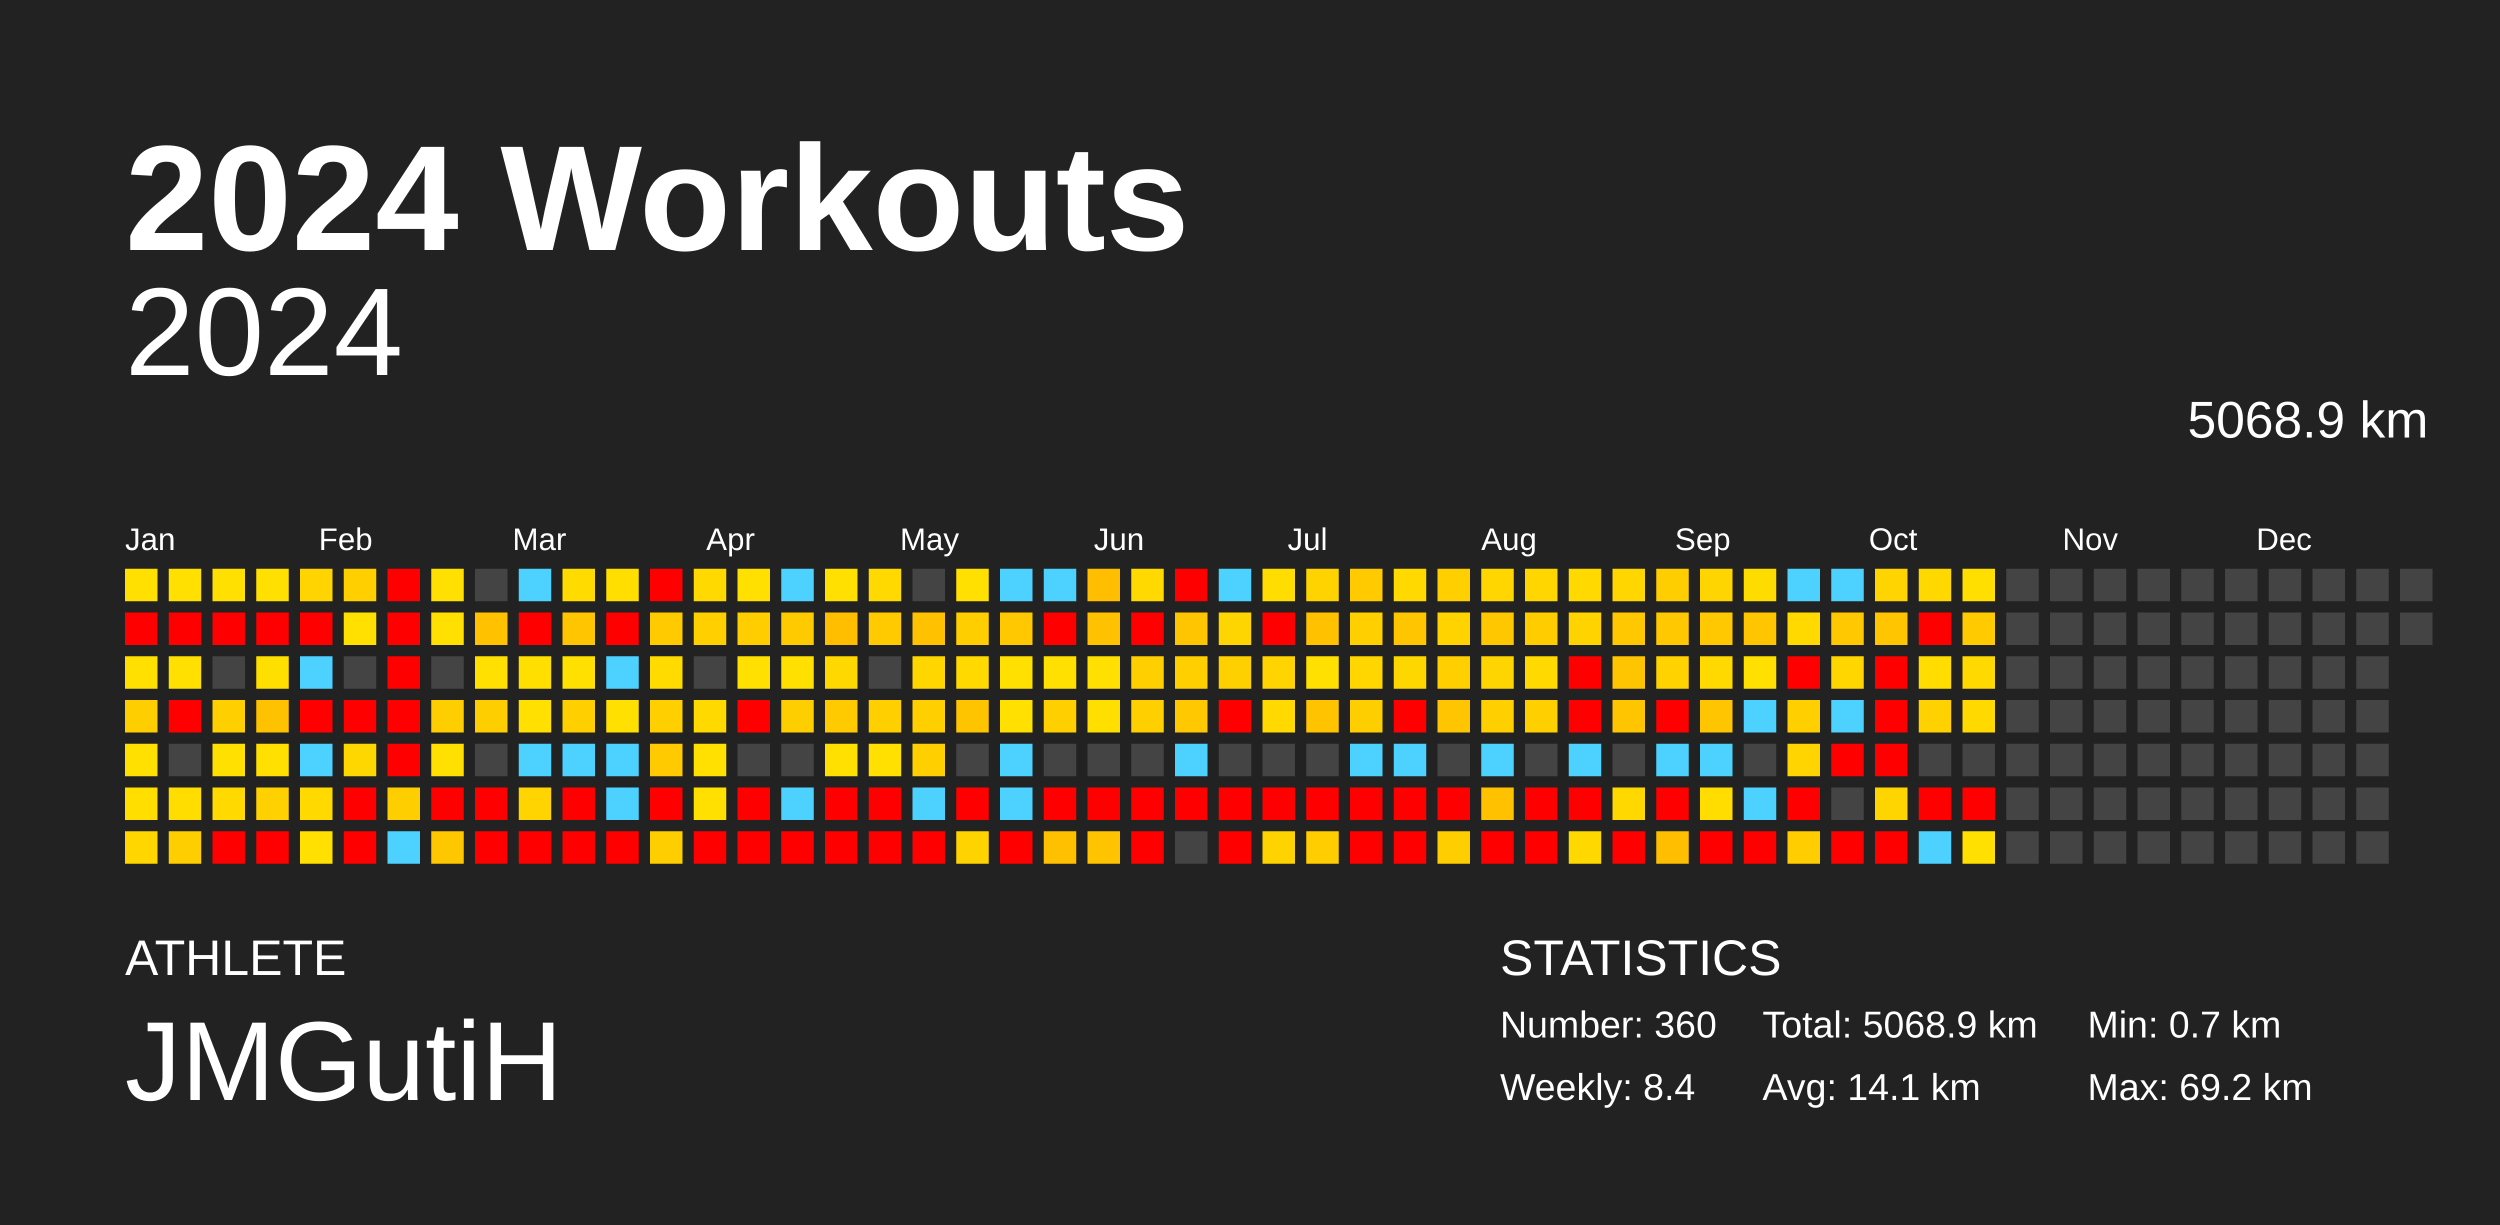
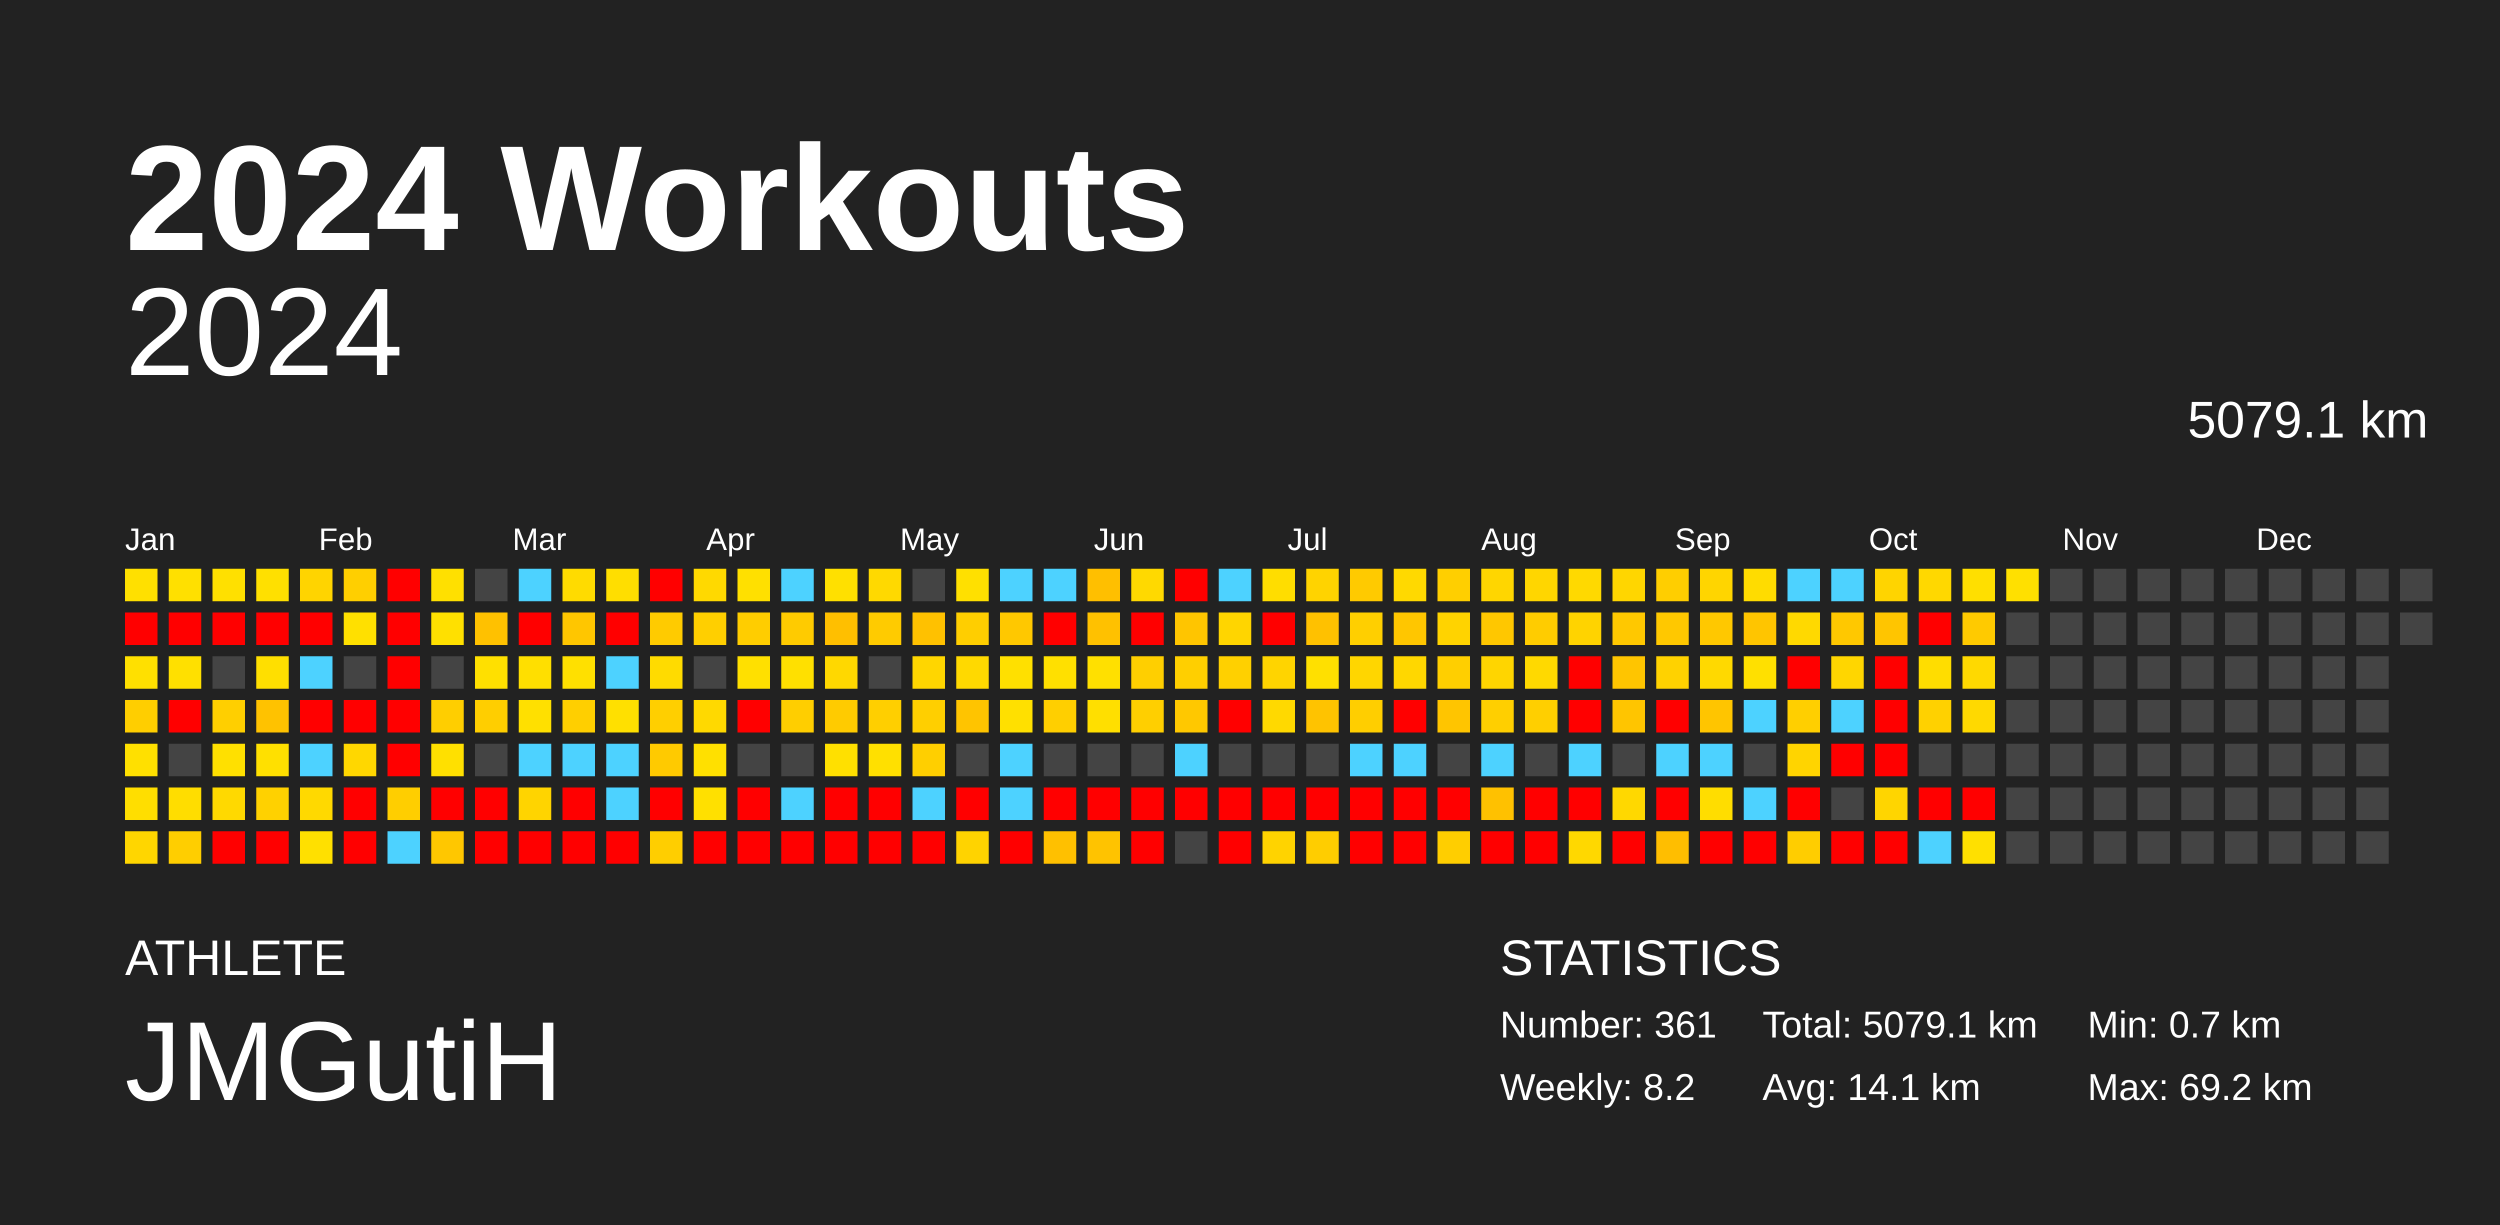
<svg xmlns="http://www.w3.org/2000/svg" baseProfile="full" height="98mm" version="1.1" viewBox="0,0,200,98" width="200mm">
  <defs />
  <rect fill="#222222" height="98" width="200" x="0" y="0" />
  <text fill="#FFFFFF" style="font-size:12px; font-family:Arial; font-weight:bold;" x="10" y="20">2024 Workouts</text>
  <text fill="#FFFFFF" style="font-size:4px; font-family:Arial" x="10" y="78">ATHLETE</text>
  <text fill="#FFFFFF" style="font-size:9px; font-family:Arial" x="10" y="88">JMGutiH</text>
  <text fill="#FFFFFF" style="font-size:4px; font-family:Arial" x="120" y="78">STATISTICS</text>
-   <text fill="#FFFFFF" style="font-size:3px; font-family:Arial" x="120" y="83">Number: 360</text>
-   <text fill="#FFFFFF" style="font-size:3px; font-family:Arial" x="120" y="88">Weekly: 8.4</text>
-   <text fill="#FFFFFF" style="font-size:3px; font-family:Arial" x="141" y="83">Total: 5068.9 km</text>
+   <text fill="#FFFFFF" style="font-size:3px; font-family:Arial" x="120" y="83">Number: 361</text>
+   <text fill="#FFFFFF" style="font-size:3px; font-family:Arial" x="120" y="88">Weekly: 8.2</text>
+   <text fill="#FFFFFF" style="font-size:3px; font-family:Arial" x="141" y="83">Total: 5079.1 km</text>
  <text fill="#FFFFFF" style="font-size:3px; font-family:Arial" x="141" y="88">Avg: 14.1 km</text>
  <text fill="#FFFFFF" style="font-size:3px; font-family:Arial" x="167" y="83">Min: 0.7 km</text>
  <text fill="#FFFFFF" style="font-size:3px; font-family:Arial" x="167" y="88">Max: 69.2 km</text>
  <text alignment-baseline="hanging" fill="#FFFFFF" style="font-size:10.0px; font-family:Arial;" x="10" y="30">2024</text>
-   <text alignment-baseline="hanging" fill="#FFFFFF" style="font-size:4.125px; font-family:Arial;" x="175" y="35">5068.9 km</text>
+   <text alignment-baseline="hanging" fill="#FFFFFF" style="font-size:4.125px; font-family:Arial;" x="175" y="35">5079.1 km</text>
  <text fill="#FFFFFF" style="font-size:2.5px; font-family:Arial" x="10.0" y="44">Jan</text>
  <text fill="#FFFFFF" style="font-size:2.5px; font-family:Arial" x="25.5" y="44">Feb</text>
  <text fill="#FFFFFF" style="font-size:2.5px; font-family:Arial" x="41.0" y="44">Mar</text>
  <text fill="#FFFFFF" style="font-size:2.5px; font-family:Arial" x="56.5" y="44">Apr</text>
  <text fill="#FFFFFF" style="font-size:2.5px; font-family:Arial" x="72.0" y="44">May</text>
  <text fill="#FFFFFF" style="font-size:2.5px; font-family:Arial" x="87.5" y="44">Jun</text>
  <text fill="#FFFFFF" style="font-size:2.5px; font-family:Arial" x="103.0" y="44">Jul</text>
  <text fill="#FFFFFF" style="font-size:2.5px; font-family:Arial" x="118.5" y="44">Aug</text>
  <text fill="#FFFFFF" style="font-size:2.5px; font-family:Arial" x="134.0" y="44">Sep</text>
  <text fill="#FFFFFF" style="font-size:2.5px; font-family:Arial" x="149.5" y="44">Oct</text>
  <text fill="#FFFFFF" style="font-size:2.5px; font-family:Arial" x="165.0" y="44">Nov</text>
  <text fill="#FFFFFF" style="font-size:2.5px; font-family:Arial" x="180.5" y="44">Dec</text>
  <rect fill="#ffe000" height="2.6" width="2.6" x="10.0" y="45.5" />
  <rect fill="red" height="2.6" width="2.6" x="10.0" y="49.0" />
  <rect fill="#ffe000" height="2.6" width="2.6" x="10.0" y="52.5" />
  <rect fill="#ffce00" height="2.6" width="2.6" x="10.0" y="56.0" />
  <rect fill="#ffe000" height="2.6" width="2.6" x="10.0" y="59.5" />
  <rect fill="#ffde00" height="2.6" width="2.6" x="10.0" y="63.0" />
  <rect fill="#ffd600" height="2.6" width="2.6" x="10.0" y="66.5" />
  <rect fill="#ffe000" height="2.6" width="2.6" x="13.5" y="45.5" />
  <rect fill="red" height="2.6" width="2.6" x="13.5" y="49.0" />
  <rect fill="#ffe000" height="2.6" width="2.6" x="13.5" y="52.5" />
  <rect fill="red" height="2.6" width="2.6" x="13.5" y="56.0" />
  <rect fill="#444444" height="2.6" width="2.6" x="13.5" y="59.5" />
  <rect fill="#ffdd00" height="2.6" width="2.6" x="13.5" y="63.0" />
  <rect fill="#ffce00" height="2.6" width="2.6" x="13.5" y="66.5" />
  <rect fill="#ffe000" height="2.6" width="2.6" x="17.0" y="45.5" />
  <rect fill="red" height="2.6" width="2.6" x="17.0" y="49.0" />
  <rect fill="#444444" height="2.6" width="2.6" x="17.0" y="52.5" />
  <rect fill="#ffcf00" height="2.6" width="2.6" x="17.0" y="56.0" />
  <rect fill="#ffe000" height="2.6" width="2.6" x="17.0" y="59.5" />
  <rect fill="#ffd900" height="2.6" width="2.6" x="17.0" y="63.0" />
  <rect fill="red" height="2.6" width="2.6" x="17.0" y="66.5" />
  <rect fill="#ffe000" height="2.6" width="2.6" x="20.5" y="45.5" />
  <rect fill="red" height="2.6" width="2.6" x="20.5" y="49.0" />
  <rect fill="#ffdf00" height="2.6" width="2.6" x="20.5" y="52.5" />
  <rect fill="#ffc200" height="2.6" width="2.6" x="20.5" y="56.0" />
  <rect fill="#ffe000" height="2.6" width="2.6" x="20.5" y="59.5" />
  <rect fill="#ffd100" height="2.6" width="2.6" x="20.5" y="63.0" />
  <rect fill="red" height="2.6" width="2.6" x="20.5" y="66.5" />
  <rect fill="#ffd400" height="2.6" width="2.6" x="24.0" y="45.5" />
  <rect fill="red" height="2.6" width="2.6" x="24.0" y="49.0" />
  <rect fill="#4dd2ff" height="2.6" width="2.6" x="24.0" y="52.5" />
  <rect fill="red" height="2.6" width="2.6" x="24.0" y="56.0" />
  <rect fill="#4dd2ff" height="2.6" width="2.6" x="24.0" y="59.5" />
  <rect fill="#ffd900" height="2.6" width="2.6" x="24.0" y="63.0" />
  <rect fill="#ffe000" height="2.6" width="2.6" x="24.0" y="66.5" />
  <rect fill="#ffcf00" height="2.6" width="2.6" x="27.5" y="45.5" />
  <rect fill="#ffe000" height="2.6" width="2.6" x="27.5" y="49.0" />
  <rect fill="#444444" height="2.6" width="2.6" x="27.5" y="52.5" />
  <rect fill="red" height="2.6" width="2.6" x="27.5" y="56.0" />
  <rect fill="#ffd700" height="2.6" width="2.6" x="27.5" y="59.5" />
  <rect fill="red" height="2.6" width="2.6" x="27.5" y="63.0" />
  <rect fill="red" height="2.6" width="2.6" x="27.5" y="66.5" />
  <rect fill="red" height="2.6" width="2.6" x="31.0" y="45.5" />
  <rect fill="red" height="2.6" width="2.6" x="31.0" y="49.0" />
  <rect fill="red" height="2.6" width="2.6" x="31.0" y="52.5" />
  <rect fill="red" height="2.6" width="2.6" x="31.0" y="56.0" />
  <rect fill="red" height="2.6" width="2.6" x="31.0" y="59.5" />
  <rect fill="#ffce00" height="2.6" width="2.6" x="31.0" y="63.0" />
  <rect fill="#4dd2ff" height="2.6" width="2.6" x="31.0" y="66.5" />
  <rect fill="#ffe000" height="2.6" width="2.6" x="34.5" y="45.5" />
  <rect fill="#ffe000" height="2.6" width="2.6" x="34.5" y="49.0" />
  <rect fill="#444444" height="2.6" width="2.6" x="34.5" y="52.5" />
  <rect fill="#ffce00" height="2.6" width="2.6" x="34.5" y="56.0" />
  <rect fill="#ffe000" height="2.6" width="2.6" x="34.5" y="59.5" />
  <rect fill="red" height="2.6" width="2.6" x="34.5" y="63.0" />
  <rect fill="#ffc700" height="2.6" width="2.6" x="34.5" y="66.5" />
  <rect fill="#444444" height="2.6" width="2.6" x="38.0" y="45.5" />
  <rect fill="#ffc100" height="2.6" width="2.6" x="38.0" y="49.0" />
  <rect fill="#ffe000" height="2.6" width="2.6" x="38.0" y="52.5" />
  <rect fill="#ffce00" height="2.6" width="2.6" x="38.0" y="56.0" />
  <rect fill="#444444" height="2.6" width="2.6" x="38.0" y="59.5" />
  <rect fill="red" height="2.6" width="2.6" x="38.0" y="63.0" />
  <rect fill="red" height="2.6" width="2.6" x="38.0" y="66.5" />
  <rect fill="#4dd2ff" height="2.6" width="2.6" x="41.5" y="45.5" />
  <rect fill="red" height="2.6" width="2.6" x="41.5" y="49.0" />
  <rect fill="#ffdf00" height="2.6" width="2.6" x="41.5" y="52.5" />
  <rect fill="#ffe000" height="2.6" width="2.6" x="41.5" y="56.0" />
  <rect fill="#4dd2ff" height="2.6" width="2.6" x="41.5" y="59.5" />
  <rect fill="#ffd400" height="2.6" width="2.6" x="41.5" y="63.0" />
  <rect fill="red" height="2.6" width="2.6" x="41.5" y="66.5" />
  <rect fill="#ffdb00" height="2.6" width="2.6" x="45.0" y="45.5" />
  <rect fill="#ffc600" height="2.6" width="2.6" x="45.0" y="49.0" />
  <rect fill="#ffe000" height="2.6" width="2.6" x="45.0" y="52.5" />
  <rect fill="#ffcf00" height="2.6" width="2.6" x="45.0" y="56.0" />
  <rect fill="#4dd2ff" height="2.6" width="2.6" x="45.0" y="59.5" />
  <rect fill="red" height="2.6" width="2.6" x="45.0" y="63.0" />
  <rect fill="red" height="2.6" width="2.6" x="45.0" y="66.5" />
  <rect fill="#ffde00" height="2.6" width="2.6" x="48.5" y="45.5" />
  <rect fill="red" height="2.6" width="2.6" x="48.5" y="49.0" />
  <rect fill="#4dd2ff" height="2.6" width="2.6" x="48.5" y="52.5" />
  <rect fill="#ffe000" height="2.6" width="2.6" x="48.5" y="56.0" />
  <rect fill="#4dd2ff" height="2.6" width="2.6" x="48.5" y="59.5" />
  <rect fill="#4dd2ff" height="2.6" width="2.6" x="48.5" y="63.0" />
  <rect fill="red" height="2.6" width="2.6" x="48.5" y="66.5" />
  <rect fill="red" height="2.6" width="2.6" x="52.0" y="45.5" />
  <rect fill="#ffcb00" height="2.6" width="2.6" x="52.0" y="49.0" />
  <rect fill="#ffdb00" height="2.6" width="2.6" x="52.0" y="52.5" />
  <rect fill="#ffcf00" height="2.6" width="2.6" x="52.0" y="56.0" />
  <rect fill="#ffca00" height="2.6" width="2.6" x="52.0" y="59.5" />
  <rect fill="red" height="2.6" width="2.6" x="52.0" y="63.0" />
  <rect fill="#ffce00" height="2.6" width="2.6" x="52.0" y="66.5" />
  <rect fill="#ffd900" height="2.6" width="2.6" x="55.5" y="45.5" />
  <rect fill="#ffcf00" height="2.6" width="2.6" x="55.5" y="49.0" />
  <rect fill="#444444" height="2.6" width="2.6" x="55.5" y="52.5" />
  <rect fill="#ffd900" height="2.6" width="2.6" x="55.5" y="56.0" />
  <rect fill="#ffe000" height="2.6" width="2.6" x="55.5" y="59.5" />
  <rect fill="#ffe000" height="2.6" width="2.6" x="55.5" y="63.0" />
  <rect fill="red" height="2.6" width="2.6" x="55.5" y="66.5" />
  <rect fill="#ffe000" height="2.6" width="2.6" x="59.0" y="45.5" />
  <rect fill="#ffcd00" height="2.6" width="2.6" x="59.0" y="49.0" />
  <rect fill="#ffe000" height="2.6" width="2.6" x="59.0" y="52.5" />
  <rect fill="red" height="2.6" width="2.6" x="59.0" y="56.0" />
  <rect fill="#444444" height="2.6" width="2.6" x="59.0" y="59.5" />
  <rect fill="red" height="2.6" width="2.6" x="59.0" y="63.0" />
  <rect fill="red" height="2.6" width="2.6" x="59.0" y="66.5" />
  <rect fill="#4dd2ff" height="2.6" width="2.6" x="62.5" y="45.5" />
  <rect fill="#ffcb00" height="2.6" width="2.6" x="62.5" y="49.0" />
  <rect fill="#ffe000" height="2.6" width="2.6" x="62.5" y="52.5" />
  <rect fill="#ffce00" height="2.6" width="2.6" x="62.5" y="56.0" />
  <rect fill="#444444" height="2.6" width="2.6" x="62.5" y="59.5" />
  <rect fill="#4dd2ff" height="2.6" width="2.6" x="62.5" y="63.0" />
  <rect fill="red" height="2.6" width="2.6" x="62.5" y="66.5" />
  <rect fill="#ffe000" height="2.6" width="2.6" x="66.0" y="45.5" />
  <rect fill="#ffbf00" height="2.6" width="2.6" x="66.0" y="49.0" />
  <rect fill="#ffd800" height="2.6" width="2.6" x="66.0" y="52.5" />
  <rect fill="#ffcb00" height="2.6" width="2.6" x="66.0" y="56.0" />
  <rect fill="#ffe000" height="2.6" width="2.6" x="66.0" y="59.5" />
  <rect fill="red" height="2.6" width="2.6" x="66.0" y="63.0" />
  <rect fill="red" height="2.6" width="2.6" x="66.0" y="66.5" />
  <rect fill="#ffd900" height="2.6" width="2.6" x="69.5" y="45.5" />
  <rect fill="#ffcb00" height="2.6" width="2.6" x="69.5" y="49.0" />
  <rect fill="#444444" height="2.6" width="2.6" x="69.5" y="52.5" />
  <rect fill="#ffcf00" height="2.6" width="2.6" x="69.5" y="56.0" />
  <rect fill="#ffe000" height="2.6" width="2.6" x="69.5" y="59.5" />
  <rect fill="red" height="2.6" width="2.6" x="69.5" y="63.0" />
  <rect fill="red" height="2.6" width="2.6" x="69.5" y="66.5" />
  <rect fill="#444444" height="2.6" width="2.6" x="73.0" y="45.5" />
  <rect fill="#ffc100" height="2.6" width="2.6" x="73.0" y="49.0" />
  <rect fill="#ffd600" height="2.6" width="2.6" x="73.0" y="52.5" />
  <rect fill="#ffcf00" height="2.6" width="2.6" x="73.0" y="56.0" />
  <rect fill="#ffcf00" height="2.6" width="2.6" x="73.0" y="59.5" />
  <rect fill="#4dd2ff" height="2.6" width="2.6" x="73.0" y="63.0" />
  <rect fill="red" height="2.6" width="2.6" x="73.0" y="66.5" />
  <rect fill="#ffe000" height="2.6" width="2.6" x="76.5" y="45.5" />
  <rect fill="#ffce00" height="2.6" width="2.6" x="76.5" y="49.0" />
  <rect fill="#ffd900" height="2.6" width="2.6" x="76.5" y="52.5" />
  <rect fill="#ffc400" height="2.6" width="2.6" x="76.5" y="56.0" />
  <rect fill="#444444" height="2.6" width="2.6" x="76.5" y="59.5" />
  <rect fill="red" height="2.6" width="2.6" x="76.5" y="63.0" />
  <rect fill="#ffd300" height="2.6" width="2.6" x="76.5" y="66.5" />
  <rect fill="#4dd2ff" height="2.6" width="2.6" x="80.0" y="45.5" />
  <rect fill="#ffc800" height="2.6" width="2.6" x="80.0" y="49.0" />
  <rect fill="#ffe000" height="2.6" width="2.6" x="80.0" y="52.5" />
  <rect fill="#ffe000" height="2.6" width="2.6" x="80.0" y="56.0" />
  <rect fill="#4dd2ff" height="2.6" width="2.6" x="80.0" y="59.5" />
  <rect fill="#4dd2ff" height="2.6" width="2.6" x="80.0" y="63.0" />
  <rect fill="red" height="2.6" width="2.6" x="80.0" y="66.5" />
  <rect fill="#4dd2ff" height="2.6" width="2.6" x="83.5" y="45.5" />
  <rect fill="red" height="2.6" width="2.6" x="83.5" y="49.0" />
  <rect fill="#ffe000" height="2.6" width="2.6" x="83.5" y="52.5" />
  <rect fill="#ffcf00" height="2.6" width="2.6" x="83.5" y="56.0" />
  <rect fill="#444444" height="2.6" width="2.6" x="83.5" y="59.5" />
  <rect fill="red" height="2.6" width="2.6" x="83.5" y="63.0" />
  <rect fill="#ffc000" height="2.6" width="2.6" x="83.5" y="66.5" />
  <rect fill="#ffbf00" height="2.6" width="2.6" x="87.0" y="45.5" />
  <rect fill="#ffc100" height="2.6" width="2.6" x="87.0" y="49.0" />
  <rect fill="#ffe000" height="2.6" width="2.6" x="87.0" y="52.5" />
  <rect fill="#ffdf00" height="2.6" width="2.6" x="87.0" y="56.0" />
  <rect fill="#444444" height="2.6" width="2.6" x="87.0" y="59.5" />
  <rect fill="red" height="2.6" width="2.6" x="87.0" y="63.0" />
  <rect fill="#ffc300" height="2.6" width="2.6" x="87.0" y="66.5" />
  <rect fill="#ffd900" height="2.6" width="2.6" x="90.5" y="45.5" />
  <rect fill="red" height="2.6" width="2.6" x="90.5" y="49.0" />
  <rect fill="#ffcf00" height="2.6" width="2.6" x="90.5" y="52.5" />
  <rect fill="#ffcf00" height="2.6" width="2.6" x="90.5" y="56.0" />
  <rect fill="#444444" height="2.6" width="2.6" x="90.5" y="59.5" />
  <rect fill="red" height="2.6" width="2.6" x="90.5" y="63.0" />
  <rect fill="red" height="2.6" width="2.6" x="90.5" y="66.5" />
  <rect fill="red" height="2.6" width="2.6" x="94.0" y="45.5" />
  <rect fill="#ffc500" height="2.6" width="2.6" x="94.0" y="49.0" />
  <rect fill="#ffcf00" height="2.6" width="2.6" x="94.0" y="52.5" />
  <rect fill="#ffc800" height="2.6" width="2.6" x="94.0" y="56.0" />
  <rect fill="#4dd2ff" height="2.6" width="2.6" x="94.0" y="59.5" />
  <rect fill="red" height="2.6" width="2.6" x="94.0" y="63.0" />
  <rect fill="#444444" height="2.6" width="2.6" x="94.0" y="66.5" />
  <rect fill="#4dd2ff" height="2.6" width="2.6" x="97.5" y="45.5" />
  <rect fill="#ffd500" height="2.6" width="2.6" x="97.5" y="49.0" />
  <rect fill="#ffd000" height="2.6" width="2.6" x="97.5" y="52.5" />
  <rect fill="red" height="2.6" width="2.6" x="97.5" y="56.0" />
  <rect fill="#444444" height="2.6" width="2.6" x="97.5" y="59.5" />
  <rect fill="red" height="2.6" width="2.6" x="97.5" y="63.0" />
  <rect fill="red" height="2.6" width="2.6" x="97.5" y="66.5" />
  <rect fill="#ffdd00" height="2.6" width="2.6" x="101.0" y="45.5" />
  <rect fill="red" height="2.6" width="2.6" x="101.0" y="49.0" />
  <rect fill="#ffd400" height="2.6" width="2.6" x="101.0" y="52.5" />
  <rect fill="#ffd900" height="2.6" width="2.6" x="101.0" y="56.0" />
  <rect fill="#444444" height="2.6" width="2.6" x="101.0" y="59.5" />
  <rect fill="red" height="2.6" width="2.6" x="101.0" y="63.0" />
  <rect fill="#ffd300" height="2.6" width="2.6" x="101.0" y="66.5" />
  <rect fill="#ffd300" height="2.6" width="2.6" x="104.5" y="45.5" />
  <rect fill="#ffc100" height="2.6" width="2.6" x="104.5" y="49.0" />
  <rect fill="#ffe000" height="2.6" width="2.6" x="104.5" y="52.5" />
  <rect fill="#ffc300" height="2.6" width="2.6" x="104.5" y="56.0" />
  <rect fill="#444444" height="2.6" width="2.6" x="104.5" y="59.5" />
  <rect fill="red" height="2.6" width="2.6" x="104.5" y="63.0" />
  <rect fill="#ffcd00" height="2.6" width="2.6" x="104.5" y="66.5" />
  <rect fill="#ffca00" height="2.6" width="2.6" x="108.0" y="45.5" />
  <rect fill="#ffcf00" height="2.6" width="2.6" x="108.0" y="49.0" />
  <rect fill="#ffd600" height="2.6" width="2.6" x="108.0" y="52.5" />
  <rect fill="#ffce00" height="2.6" width="2.6" x="108.0" y="56.0" />
  <rect fill="#4dd2ff" height="2.6" width="2.6" x="108.0" y="59.5" />
  <rect fill="red" height="2.6" width="2.6" x="108.0" y="63.0" />
  <rect fill="red" height="2.6" width="2.6" x="108.0" y="66.5" />
  <rect fill="#ffd900" height="2.6" width="2.6" x="111.5" y="45.5" />
  <rect fill="#ffc600" height="2.6" width="2.6" x="111.5" y="49.0" />
  <rect fill="#ffd700" height="2.6" width="2.6" x="111.5" y="52.5" />
  <rect fill="red" height="2.6" width="2.6" x="111.5" y="56.0" />
  <rect fill="#4dd2ff" height="2.6" width="2.6" x="111.5" y="59.5" />
  <rect fill="red" height="2.6" width="2.6" x="111.5" y="63.0" />
  <rect fill="red" height="2.6" width="2.6" x="111.5" y="66.5" />
  <rect fill="#ffcf00" height="2.6" width="2.6" x="115.0" y="45.5" />
  <rect fill="#ffd300" height="2.6" width="2.6" x="115.0" y="49.0" />
  <rect fill="#ffcf00" height="2.6" width="2.6" x="115.0" y="52.5" />
  <rect fill="#ffc500" height="2.6" width="2.6" x="115.0" y="56.0" />
  <rect fill="#444444" height="2.6" width="2.6" x="115.0" y="59.5" />
  <rect fill="red" height="2.6" width="2.6" x="115.0" y="63.0" />
  <rect fill="#ffce00" height="2.6" width="2.6" x="115.0" y="66.5" />
  <rect fill="#ffd600" height="2.6" width="2.6" x="118.5" y="45.5" />
  <rect fill="#ffc700" height="2.6" width="2.6" x="118.5" y="49.0" />
  <rect fill="#ffd500" height="2.6" width="2.6" x="118.5" y="52.5" />
  <rect fill="#ffcf00" height="2.6" width="2.6" x="118.5" y="56.0" />
  <rect fill="#4dd2ff" height="2.6" width="2.6" x="118.5" y="59.5" />
  <rect fill="#ffc100" height="2.6" width="2.6" x="118.5" y="63.0" />
  <rect fill="red" height="2.6" width="2.6" x="118.5" y="66.5" />
  <rect fill="#ffd600" height="2.6" width="2.6" x="122.0" y="45.5" />
  <rect fill="#ffcc00" height="2.6" width="2.6" x="122.0" y="49.0" />
  <rect fill="#ffd900" height="2.6" width="2.6" x="122.0" y="52.5" />
  <rect fill="#ffcf00" height="2.6" width="2.6" x="122.0" y="56.0" />
  <rect fill="#444444" height="2.6" width="2.6" x="122.0" y="59.5" />
  <rect fill="red" height="2.6" width="2.6" x="122.0" y="63.0" />
  <rect fill="red" height="2.6" width="2.6" x="122.0" y="66.5" />
  <rect fill="#ffd900" height="2.6" width="2.6" x="125.5" y="45.5" />
  <rect fill="#ffd300" height="2.6" width="2.6" x="125.5" y="49.0" />
  <rect fill="red" height="2.6" width="2.6" x="125.5" y="52.5" />
  <rect fill="red" height="2.6" width="2.6" x="125.5" y="56.0" />
  <rect fill="#4dd2ff" height="2.6" width="2.6" x="125.5" y="59.5" />
  <rect fill="red" height="2.6" width="2.6" x="125.5" y="63.0" />
  <rect fill="#ffd800" height="2.6" width="2.6" x="125.5" y="66.5" />
  <rect fill="#ffd600" height="2.6" width="2.6" x="129.0" y="45.5" />
  <rect fill="#ffc800" height="2.6" width="2.6" x="129.0" y="49.0" />
  <rect fill="#ffc500" height="2.6" width="2.6" x="129.0" y="52.5" />
  <rect fill="#ffc500" height="2.6" width="2.6" x="129.0" y="56.0" />
  <rect fill="#444444" height="2.6" width="2.6" x="129.0" y="59.5" />
  <rect fill="#ffd800" height="2.6" width="2.6" x="129.0" y="63.0" />
  <rect fill="red" height="2.6" width="2.6" x="129.0" y="66.5" />
  <rect fill="#ffce00" height="2.6" width="2.6" x="132.5" y="45.5" />
  <rect fill="#ffc800" height="2.6" width="2.6" x="132.5" y="49.0" />
  <rect fill="#ffd200" height="2.6" width="2.6" x="132.5" y="52.5" />
  <rect fill="red" height="2.6" width="2.6" x="132.5" y="56.0" />
  <rect fill="#4dd2ff" height="2.6" width="2.6" x="132.5" y="59.5" />
  <rect fill="red" height="2.6" width="2.6" x="132.5" y="63.0" />
  <rect fill="#ffbe00" height="2.6" width="2.6" x="132.5" y="66.5" />
  <rect fill="#ffd500" height="2.6" width="2.6" x="136.0" y="45.5" />
  <rect fill="#ffc800" height="2.6" width="2.6" x="136.0" y="49.0" />
  <rect fill="#ffd900" height="2.6" width="2.6" x="136.0" y="52.5" />
  <rect fill="#ffc500" height="2.6" width="2.6" x="136.0" y="56.0" />
  <rect fill="#4dd2ff" height="2.6" width="2.6" x="136.0" y="59.5" />
  <rect fill="#ffdd00" height="2.6" width="2.6" x="136.0" y="63.0" />
  <rect fill="red" height="2.6" width="2.6" x="136.0" y="66.5" />
  <rect fill="#ffdc00" height="2.6" width="2.6" x="139.5" y="45.5" />
  <rect fill="#ffc500" height="2.6" width="2.6" x="139.5" y="49.0" />
  <rect fill="#ffe000" height="2.6" width="2.6" x="139.5" y="52.5" />
  <rect fill="#4dd2ff" height="2.6" width="2.6" x="139.5" y="56.0" />
  <rect fill="#444444" height="2.6" width="2.6" x="139.5" y="59.5" />
  <rect fill="#4dd2ff" height="2.6" width="2.6" x="139.5" y="63.0" />
  <rect fill="red" height="2.6" width="2.6" x="139.5" y="66.5" />
  <rect fill="#4dd2ff" height="2.6" width="2.6" x="143.0" y="45.5" />
  <rect fill="#ffd900" height="2.6" width="2.6" x="143.0" y="49.0" />
  <rect fill="red" height="2.6" width="2.6" x="143.0" y="52.5" />
  <rect fill="#ffcf00" height="2.6" width="2.6" x="143.0" y="56.0" />
  <rect fill="#ffd400" height="2.6" width="2.6" x="143.0" y="59.5" />
  <rect fill="red" height="2.6" width="2.6" x="143.0" y="63.0" />
  <rect fill="#ffcd00" height="2.6" width="2.6" x="143.0" y="66.5" />
  <rect fill="#4dd2ff" height="2.6" width="2.6" x="146.5" y="45.5" />
  <rect fill="#ffc800" height="2.6" width="2.6" x="146.5" y="49.0" />
  <rect fill="#ffd600" height="2.6" width="2.6" x="146.5" y="52.5" />
  <rect fill="#4dd2ff" height="2.6" width="2.6" x="146.5" y="56.0" />
  <rect fill="red" height="2.6" width="2.6" x="146.5" y="59.5" />
  <rect fill="#444444" height="2.6" width="2.6" x="146.5" y="63.0" />
  <rect fill="red" height="2.6" width="2.6" x="146.5" y="66.5" />
  <rect fill="#ffd400" height="2.6" width="2.6" x="150.0" y="45.5" />
  <rect fill="#ffc500" height="2.6" width="2.6" x="150.0" y="49.0" />
  <rect fill="red" height="2.6" width="2.6" x="150.0" y="52.5" />
  <rect fill="red" height="2.6" width="2.6" x="150.0" y="56.0" />
  <rect fill="red" height="2.6" width="2.6" x="150.0" y="59.5" />
  <rect fill="#ffd500" height="2.6" width="2.6" x="150.0" y="63.0" />
  <rect fill="red" height="2.6" width="2.6" x="150.0" y="66.5" />
  <rect fill="#ffd800" height="2.6" width="2.6" x="153.5" y="45.5" />
  <rect fill="red" height="2.6" width="2.6" x="153.5" y="49.0" />
  <rect fill="#ffdd00" height="2.6" width="2.6" x="153.5" y="52.5" />
  <rect fill="#ffd100" height="2.6" width="2.6" x="153.5" y="56.0" />
  <rect fill="#444444" height="2.6" width="2.6" x="153.5" y="59.5" />
  <rect fill="red" height="2.6" width="2.6" x="153.5" y="63.0" />
  <rect fill="#4dd2ff" height="2.6" width="2.6" x="153.5" y="66.5" />
  <rect fill="#ffdf00" height="2.6" width="2.6" x="157.0" y="45.5" />
  <rect fill="#ffca00" height="2.6" width="2.6" x="157.0" y="49.0" />
  <rect fill="#ffd900" height="2.6" width="2.6" x="157.0" y="52.5" />
  <rect fill="#ffd900" height="2.6" width="2.6" x="157.0" y="56.0" />
  <rect fill="#444444" height="2.6" width="2.6" x="157.0" y="59.5" />
  <rect fill="red" height="2.6" width="2.6" x="157.0" y="63.0" />
  <rect fill="#ffe000" height="2.6" width="2.6" x="157.0" y="66.5" />
-   <rect fill="#444444" height="2.6" width="2.6" x="160.5" y="45.5" />
+   <rect fill="#ffe000" height="2.6" width="2.6" x="160.5" y="45.5" />
  <rect fill="#444444" height="2.6" width="2.6" x="160.5" y="49.0" />
  <rect fill="#444444" height="2.6" width="2.6" x="160.5" y="52.5" />
  <rect fill="#444444" height="2.6" width="2.6" x="160.5" y="56.0" />
  <rect fill="#444444" height="2.6" width="2.6" x="160.5" y="59.5" />
  <rect fill="#444444" height="2.6" width="2.6" x="160.5" y="63.0" />
  <rect fill="#444444" height="2.6" width="2.6" x="160.5" y="66.5" />
  <rect fill="#444444" height="2.6" width="2.6" x="164.0" y="45.5" />
  <rect fill="#444444" height="2.6" width="2.6" x="164.0" y="49.0" />
  <rect fill="#444444" height="2.6" width="2.6" x="164.0" y="52.5" />
  <rect fill="#444444" height="2.6" width="2.6" x="164.0" y="56.0" />
  <rect fill="#444444" height="2.6" width="2.6" x="164.0" y="59.5" />
  <rect fill="#444444" height="2.6" width="2.6" x="164.0" y="63.0" />
  <rect fill="#444444" height="2.6" width="2.6" x="164.0" y="66.5" />
  <rect fill="#444444" height="2.6" width="2.6" x="167.5" y="45.5" />
  <rect fill="#444444" height="2.6" width="2.6" x="167.5" y="49.0" />
  <rect fill="#444444" height="2.6" width="2.6" x="167.5" y="52.5" />
  <rect fill="#444444" height="2.6" width="2.6" x="167.5" y="56.0" />
  <rect fill="#444444" height="2.6" width="2.6" x="167.5" y="59.5" />
  <rect fill="#444444" height="2.6" width="2.6" x="167.5" y="63.0" />
  <rect fill="#444444" height="2.6" width="2.6" x="167.5" y="66.5" />
  <rect fill="#444444" height="2.6" width="2.6" x="171.0" y="45.5" />
  <rect fill="#444444" height="2.6" width="2.6" x="171.0" y="49.0" />
  <rect fill="#444444" height="2.6" width="2.6" x="171.0" y="52.5" />
  <rect fill="#444444" height="2.6" width="2.6" x="171.0" y="56.0" />
  <rect fill="#444444" height="2.6" width="2.6" x="171.0" y="59.5" />
  <rect fill="#444444" height="2.6" width="2.6" x="171.0" y="63.0" />
  <rect fill="#444444" height="2.6" width="2.6" x="171.0" y="66.5" />
  <rect fill="#444444" height="2.6" width="2.6" x="174.5" y="45.5" />
  <rect fill="#444444" height="2.6" width="2.6" x="174.5" y="49.0" />
  <rect fill="#444444" height="2.6" width="2.6" x="174.5" y="52.5" />
  <rect fill="#444444" height="2.6" width="2.6" x="174.5" y="56.0" />
  <rect fill="#444444" height="2.6" width="2.6" x="174.5" y="59.5" />
  <rect fill="#444444" height="2.6" width="2.6" x="174.5" y="63.0" />
  <rect fill="#444444" height="2.6" width="2.6" x="174.5" y="66.5" />
  <rect fill="#444444" height="2.6" width="2.6" x="178.0" y="45.5" />
  <rect fill="#444444" height="2.6" width="2.6" x="178.0" y="49.0" />
  <rect fill="#444444" height="2.6" width="2.6" x="178.0" y="52.5" />
  <rect fill="#444444" height="2.6" width="2.6" x="178.0" y="56.0" />
  <rect fill="#444444" height="2.6" width="2.6" x="178.0" y="59.5" />
  <rect fill="#444444" height="2.6" width="2.6" x="178.0" y="63.0" />
  <rect fill="#444444" height="2.6" width="2.6" x="178.0" y="66.5" />
  <rect fill="#444444" height="2.6" width="2.6" x="181.5" y="45.5" />
  <rect fill="#444444" height="2.6" width="2.6" x="181.5" y="49.0" />
  <rect fill="#444444" height="2.6" width="2.6" x="181.5" y="52.5" />
  <rect fill="#444444" height="2.6" width="2.6" x="181.5" y="56.0" />
  <rect fill="#444444" height="2.6" width="2.6" x="181.5" y="59.5" />
  <rect fill="#444444" height="2.6" width="2.6" x="181.5" y="63.0" />
  <rect fill="#444444" height="2.6" width="2.6" x="181.5" y="66.5" />
  <rect fill="#444444" height="2.6" width="2.6" x="185.0" y="45.5" />
  <rect fill="#444444" height="2.6" width="2.6" x="185.0" y="49.0" />
  <rect fill="#444444" height="2.6" width="2.6" x="185.0" y="52.5" />
  <rect fill="#444444" height="2.6" width="2.6" x="185.0" y="56.0" />
  <rect fill="#444444" height="2.6" width="2.6" x="185.0" y="59.5" />
  <rect fill="#444444" height="2.6" width="2.6" x="185.0" y="63.0" />
  <rect fill="#444444" height="2.6" width="2.6" x="185.0" y="66.5" />
  <rect fill="#444444" height="2.6" width="2.6" x="188.5" y="45.5" />
  <rect fill="#444444" height="2.6" width="2.6" x="188.5" y="49.0" />
  <rect fill="#444444" height="2.6" width="2.6" x="188.5" y="52.5" />
  <rect fill="#444444" height="2.6" width="2.6" x="188.5" y="56.0" />
  <rect fill="#444444" height="2.6" width="2.6" x="188.5" y="59.5" />
  <rect fill="#444444" height="2.6" width="2.6" x="188.5" y="63.0" />
  <rect fill="#444444" height="2.6" width="2.6" x="188.5" y="66.5" />
  <rect fill="#444444" height="2.6" width="2.6" x="192.0" y="45.5" />
  <rect fill="#444444" height="2.6" width="2.6" x="192.0" y="49.0" />
</svg>
